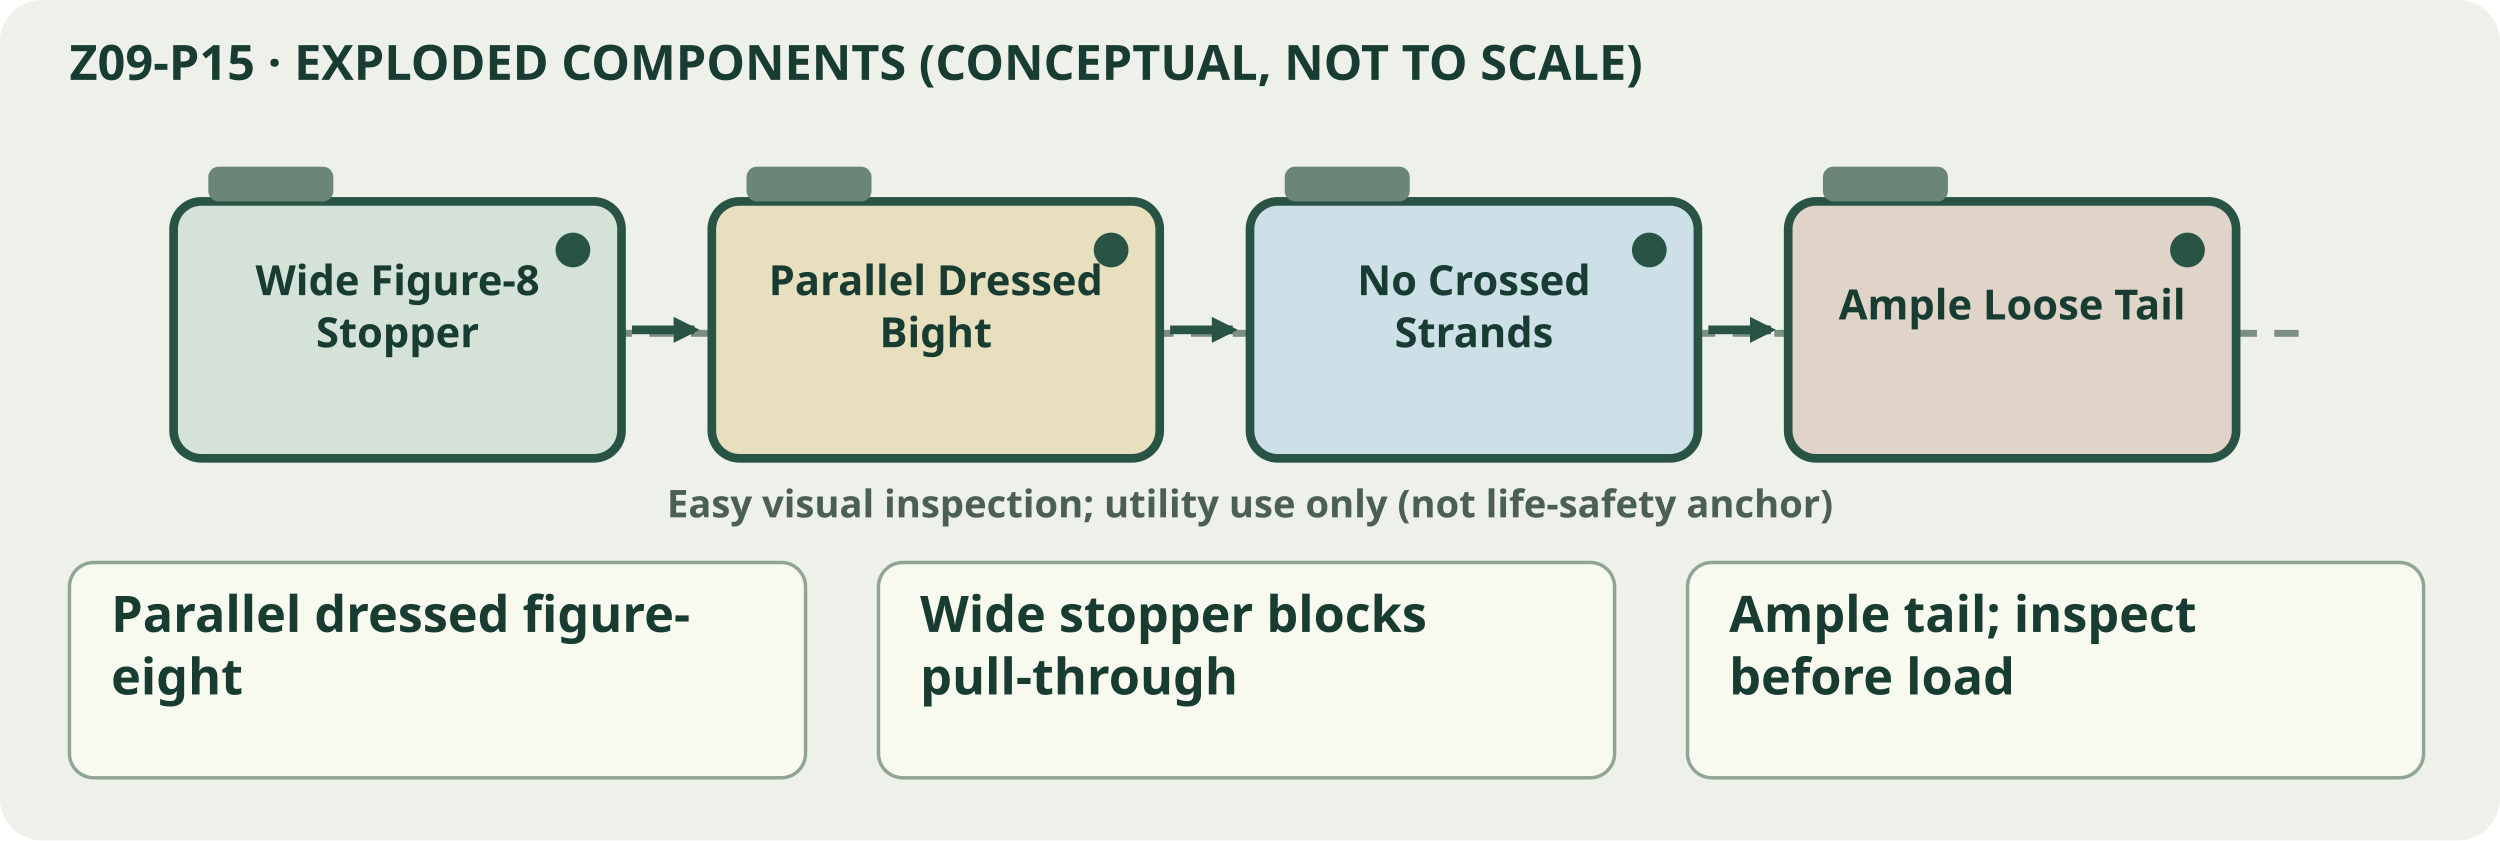
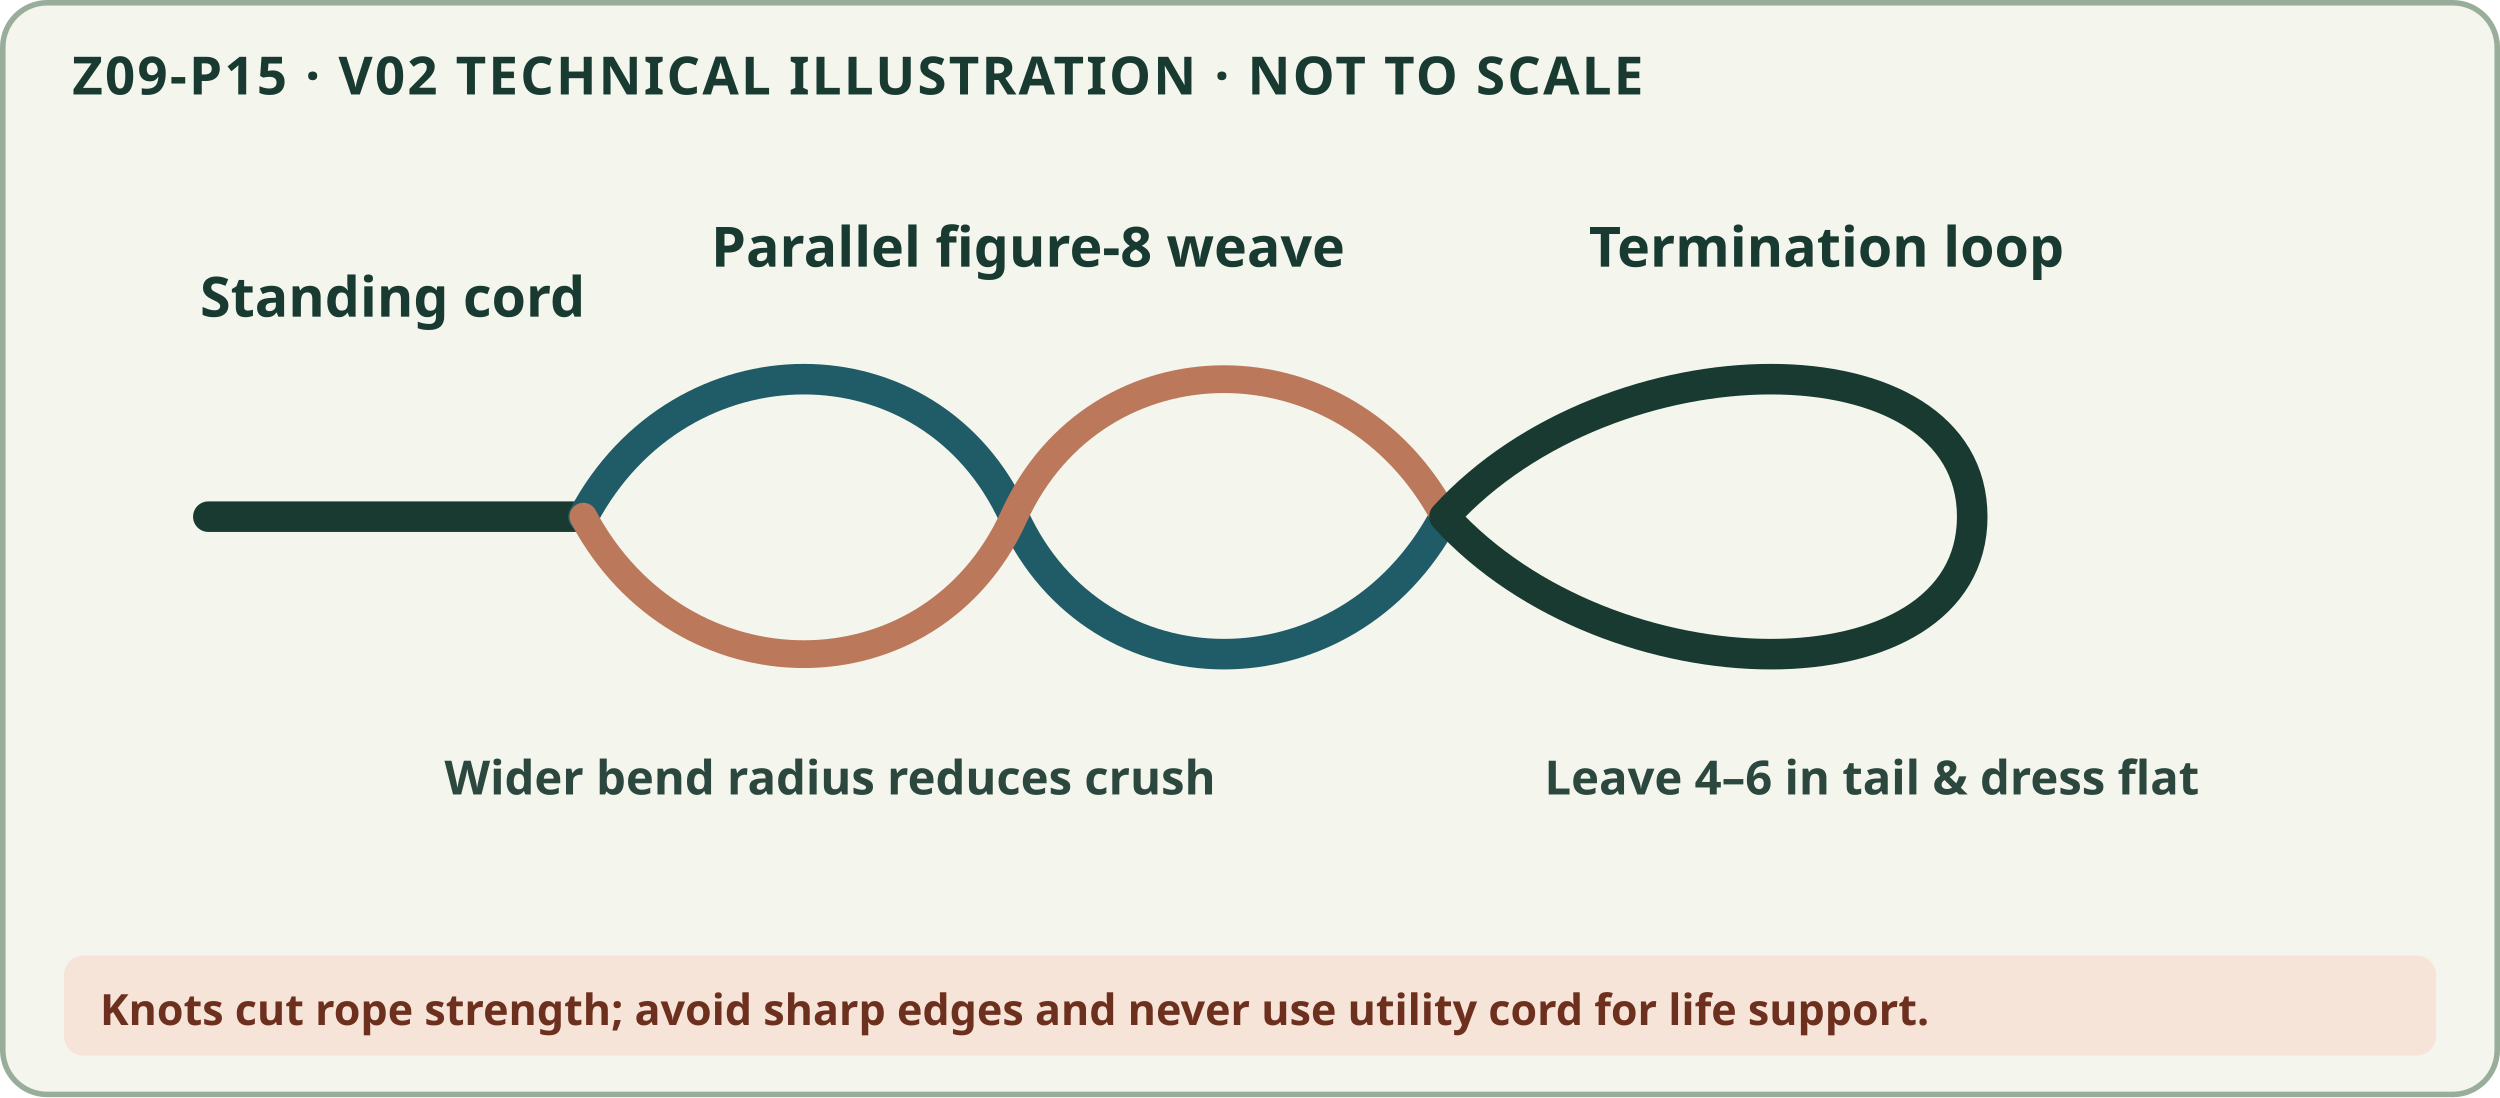
- <svg xmlns="http://www.w3.org/2000/svg" viewBox="0 0 720 242" role="img" aria-labelledby="title desc">
+ <svg xmlns="http://www.w3.org/2000/svg" class="v02-svg" viewBox="0 0 900 395" role="img" aria-labelledby="title desc">
  <defs>
-     <marker id="arrow" viewBox="0 0 10 10" markerWidth="3" markerHeight="3" refX="8" refY="5" orient="auto">
-       <path d="M0 0L10 5 0 10Z" fill="#285345" />
+     <marker id="arr" viewBox="0 0 10 10" refX="8" refY="5" markerWidth="5" markerHeight="5" orient="auto">
+       <path d="M0 0L10 5L0 10Z" fill="#205b68" />
+     </marker>
+     <marker id="arr-r" viewBox="0 0 10 10" refX="8" refY="5" markerWidth="5" markerHeight="5" orient="auto">
+       <path d="M0 0L10 5L0 10Z" fill="#972f22" />
+     </marker>
+     <marker id="arr-g" viewBox="0 0 10 10" refX="8" refY="5" markerWidth="5" markerHeight="5" orient="auto">
+       <path d="M0 0L10 5L0 10Z" fill="#183a30" />
    </marker>
  </defs>
-   <rect width="720" height="242" rx="12" fill="#edf1e9" />
-   <g font-family="system-ui,sans-serif" font-size="14.5" font-weight="650" fill="#183c31">
-     <text x="20" y="23" font-size="14" font-weight="700" fill="#183c31" text-anchor="start">Z09-P15 · EXPLODED COMPONENTS (CONCEPTUAL, NOT TO SCALE)</text>
-     <g id="exploded-artwork">
-       <path d="M55 96h610" stroke="#7c8f83" stroke-width="2" stroke-dasharray="7 5" />
-       <rect x="50" y="58" width="129" height="74" rx="8" fill="#d5e2d8" stroke="#285345" stroke-width="2.5" />
-       <rect x="60" y="48" width="36" height="10" rx="3" fill="#6b8577" />
-       <circle cx="165" cy="72" r="5" fill="#285345" />
-       <text x="114.5" y="85" font-size="12" font-weight="650" fill="#183c31" text-anchor="middle">Wide Figure-8</text>
-       <text x="114.5" y="100" font-size="12" font-weight="650" fill="#183c31" text-anchor="middle">Stopper</text>
-       <path d="M182 95h18" stroke="#285345" stroke-width="2.5" marker-end="url(#arrow)" />
-       <rect x="205" y="58" width="129" height="74" rx="8" fill="#e8dfbe" stroke="#285345" stroke-width="2.5" />
-       <rect x="215" y="48" width="36" height="10" rx="3" fill="#6b8577" />
-       <circle cx="320" cy="72" r="5" fill="#285345" />
-       <text x="269.5" y="85" font-size="12" font-weight="650" fill="#183c31" text-anchor="middle">Parallel Dressed</text>
-       <text x="269.5" y="100" font-size="12" font-weight="650" fill="#183c31" text-anchor="middle">Bight</text>
-       <path d="M337 95h18" stroke="#285345" stroke-width="2.5" marker-end="url(#arrow)" />
-       <rect x="360" y="58" width="129" height="74" rx="8" fill="#cde0e8" stroke="#285345" stroke-width="2.5" />
-       <rect x="370" y="48" width="36" height="10" rx="3" fill="#6b8577" />
-       <circle cx="475" cy="72" r="5" fill="#285345" />
-       <text x="424.5" y="85" font-size="12" font-weight="650" fill="#183c31" text-anchor="middle">No Crossed</text>
-       <text x="424.5" y="100" font-size="12" font-weight="650" fill="#183c31" text-anchor="middle">Strands</text>
-       <path d="M492 95h18" stroke="#285345" stroke-width="2.5" marker-end="url(#arrow)" />
-       <rect x="515" y="58" width="129" height="74" rx="8" fill="#dfd4c7" stroke="#285345" stroke-width="2.5" />
-       <rect x="525" y="48" width="36" height="10" rx="3" fill="#6b8577" />
-       <circle cx="630" cy="72" r="5" fill="#285345" />
-       <text x="579.5" y="92" font-size="12" font-weight="650" fill="#183c31" text-anchor="middle">Ample Loose Tail</text>
-       <text x="360" y="149" font-size="11" font-weight="650" fill="#4c5f55" text-anchor="middle">Easy visual inspection; utility use only (not life-safety anchor)</text>
-     </g>
-     <g id="stage-panels">
-       <rect x="20" y="162" width="212" height="62" rx="7" fill="#f9faef" stroke="#90a595" />
-       <text x="32" y="182" font-size="14.5" font-weight="650" fill="#183c31" text-anchor="start">Parallel dressed figure-</text>
-       <text x="32" y="200" font-size="14.5" font-weight="650" fill="#183c31" text-anchor="start">eight</text>
-       <rect x="253" y="162" width="212" height="62" rx="7" fill="#f9faef" stroke="#90a595" />
-       <text x="265" y="182" font-size="14.5" font-weight="650" fill="#183c31" text-anchor="start">Wide stopper blocks</text>
-       <text x="265" y="200" font-size="14.5" font-weight="650" fill="#183c31" text-anchor="start">pull-through</text>
-       <rect x="486" y="162" width="212" height="62" rx="7" fill="#f9faef" stroke="#90a595" />
-       <text x="498" y="182" font-size="14.5" font-weight="650" fill="#183c31" text-anchor="start">Ample tail; inspect</text>
-       <text x="498" y="200" font-size="14.5" font-weight="650" fill="#183c31" text-anchor="start">before load</text>
-     </g>
+   <style>.v02-svg text{font-family:system-ui,sans-serif;font-size:20px;font-weight:650;fill:#183a30}.v02-svg .sm{font-size:17px;font-weight:600;fill:#2b473e}.v02-svg .warn{font-size:19px;font-weight:700;fill:#8c281b}.v02-svg .heading{font-size:19px;letter-spacing:0.8px;font-weight:750;fill:#183a30}.v02-svg .guard{font-size:15.5px;font-weight:650;fill:#6d301f}.v02-svg .leader{fill:none;stroke:#365c50;stroke-width:2.5}.v02-svg .flow{fill:none;stroke:#205b68;stroke-width:4;marker-end:url(#arr)}.v02-svg .rflow{fill:none;stroke:#972f22;stroke-width:4;marker-end:url(#arr-r)}.v02-svg .gflow{fill:none;stroke:#183a30;stroke-width:3.5;marker-end:url(#arr-g)}.v02-svg .dash{fill:none;stroke:#365c50;stroke-width:2.5;stroke-dasharray:10 7}</style>
+   <rect x="1" y="1" width="898" height="393" rx="16" fill="#f4f6ed" stroke="#99ad9b" stroke-width="2" />
+   <text class="heading" x="26" y="34">Z09-P15 · V02 TECHNICAL ILLUSTRATION · NOT TO SCALE</text>
+   <g id="v02-artwork">
+     <line x1="75" y1="186" x2="210" y2="186" stroke="#183a30" stroke-width="11" stroke-linecap="round" />
+     <path d="M210 186C245 120 335 120 365 186C395 252 485 252 520 186" fill="none" stroke="#205b68" stroke-width="11" stroke-linecap="round" />
+     <path d="M210 186C245 252 335 252 365 186C395 120 485 120 520 186" fill="none" stroke="#bc785b" stroke-width="10" stroke-linecap="round" />
+     <path d="M520 186C580 120 710 120 710 186C710 252 580 252 520 186" fill="none" stroke="#183a30" stroke-width="11" stroke-linecap="round" />
+     <text x="72" y="114">Standing cord</text>
+     <text x="256" y="96">Parallel figure-8 weave</text>
+     <text class="sm" x="160" y="286">Wider bend radius reduces crush</text>
+     <text x="572" y="96">Termination loop</text>
+     <text class="sm" x="556" y="286">Leave 4–6 in tail &amp; dress flat</text>
  </g>
+   <rect x="23" y="344" width="854" height="36" rx="7" fill="#f7e4d8" />
+   <text class="guard" x="36" y="369">Knots cut rope strength; avoid sharp edges and never use utility cord for life support.</text>
</svg>
